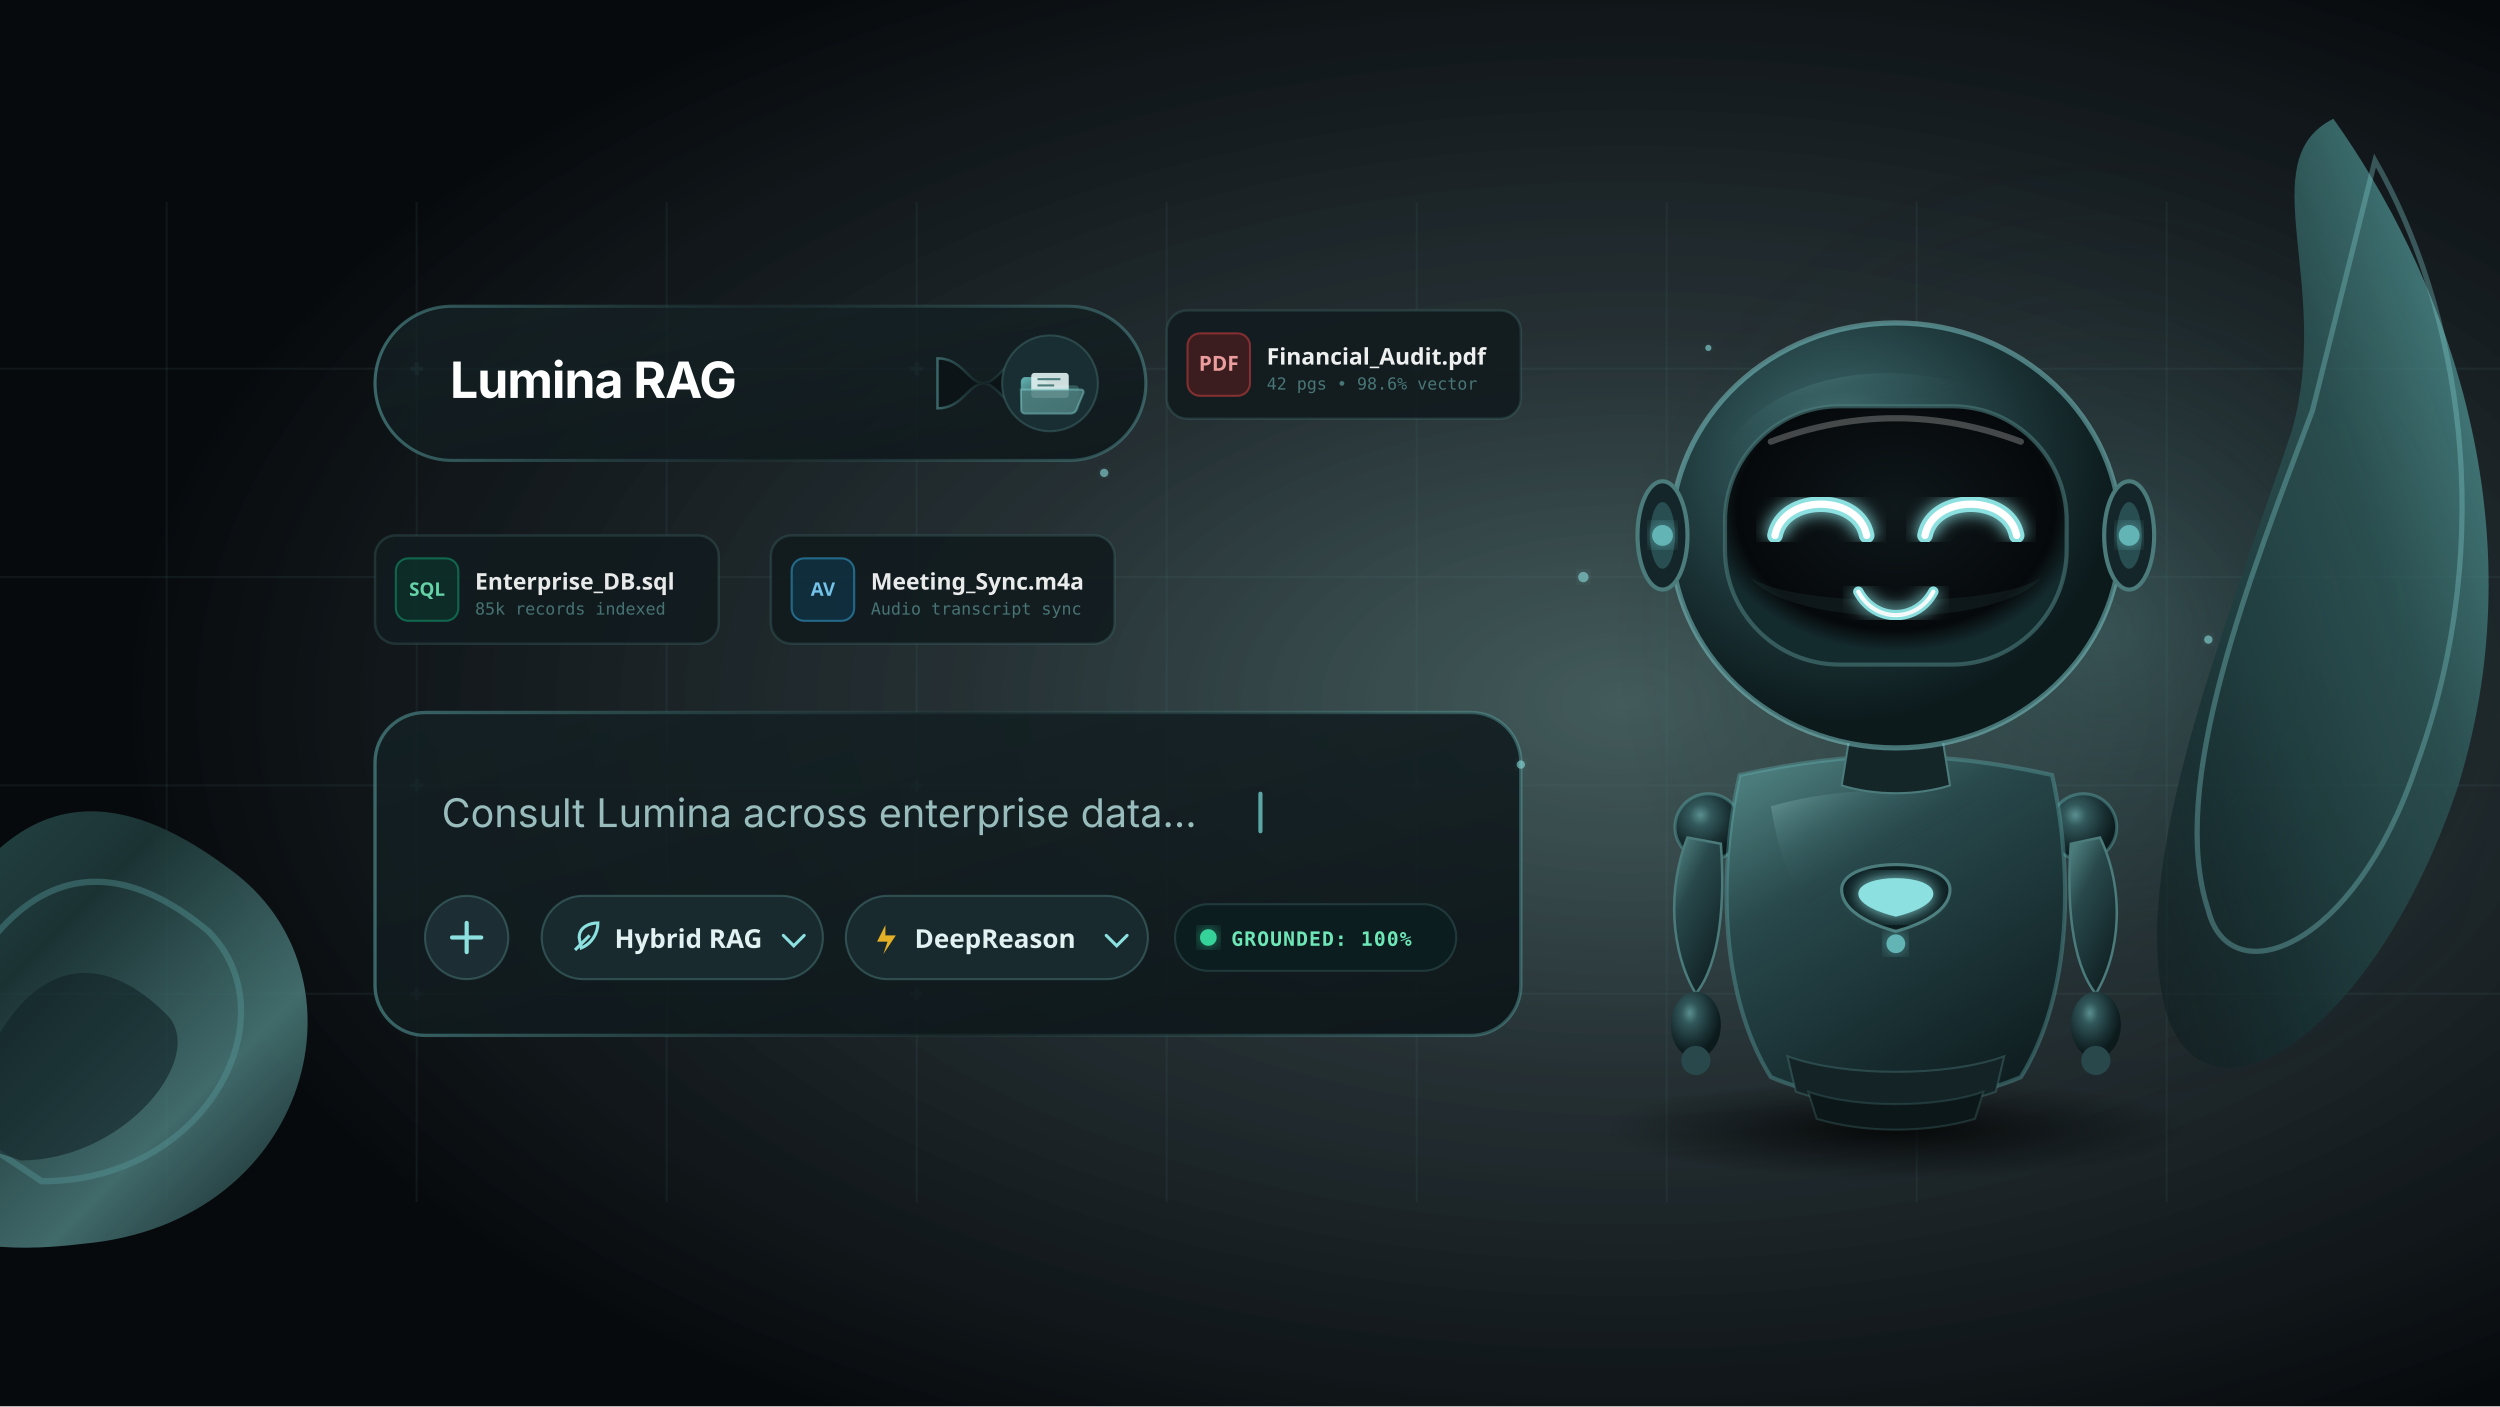
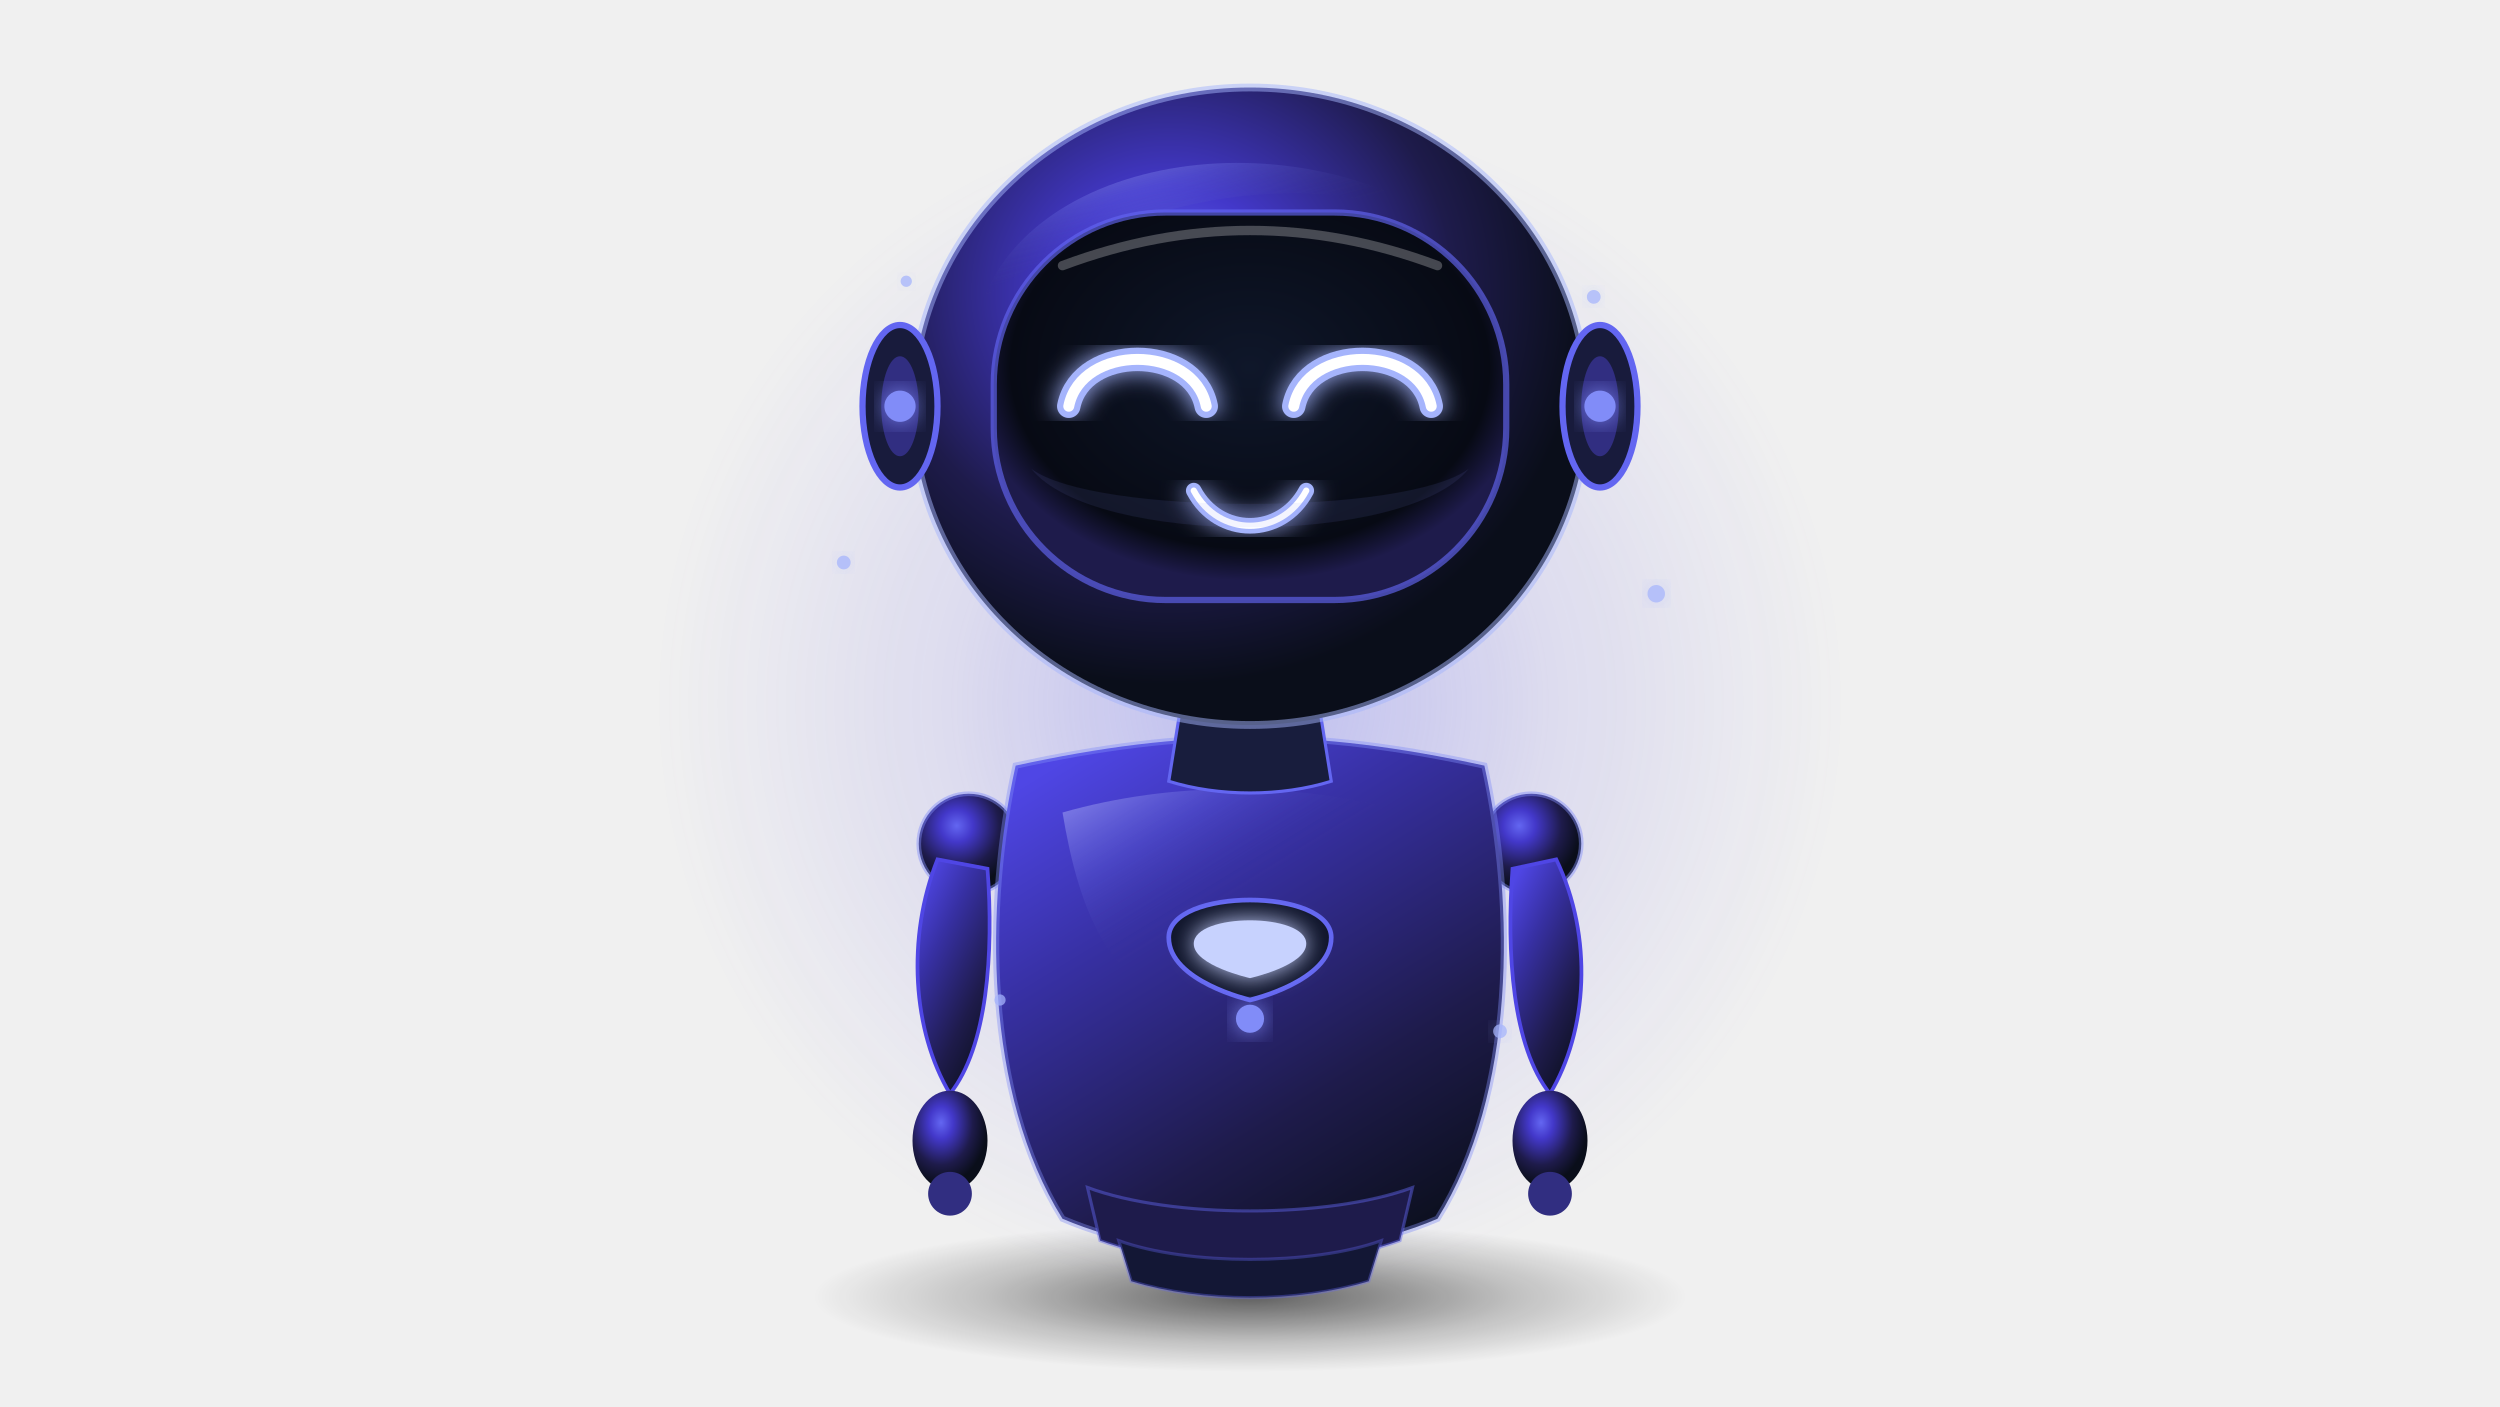
- <svg xmlns="http://www.w3.org/2000/svg" viewBox="0 0 1200 675" width="100%" height="100%">
+ <svg xmlns="http://www.w3.org/2000/svg" viewBox="0 0 800 450" width="100%" height="100%">
  <defs>
-     <radialGradient id="bgGlow" cx="65%" cy="50%" r="60%">
-       <stop offset="0%" stop-color="#183636" stop-opacity="0.8" />
-       <stop offset="45%" stop-color="#0E1A1E" stop-opacity="0.9" />
-       <stop offset="100%" stop-color="#070A0D" stop-opacity="1" />
-     </radialGradient>
-     <radialGradient id="tealAura" cx="72%" cy="45%" r="35%">
-       <stop offset="0%" stop-color="#4B7B7B" stop-opacity="0.35" />
-       <stop offset="60%" stop-color="#224242" stop-opacity="0.1" />
-       <stop offset="100%" stop-color="#070A0D" stop-opacity="0" />
-     </radialGradient>
-     <linearGradient id="fluidLeft" x1="0%" y1="0%" x2="100%" y2="100%">
-       <stop offset="0%" stop-color="#2D5555" />
-       <stop offset="35%" stop-color="#1F3A3A" />
-       <stop offset="70%" stop-color="#4B7B7B" />
-       <stop offset="100%" stop-color="#122325" />
-     </linearGradient>
-     <linearGradient id="fluidRight" x1="100%" y1="0%" x2="0%" y2="100%">
-       <stop offset="0%" stop-color="#64B5B5" stop-opacity="0.9" />
-       <stop offset="40%" stop-color="#2E5A5A" stop-opacity="0.8" />
-       <stop offset="75%" stop-color="#173133" stop-opacity="0.9" />
-       <stop offset="100%" stop-color="#0D1A1C" stop-opacity="0.6" />
-     </linearGradient>
    <linearGradient id="robotBody" x1="20%" y1="0%" x2="80%" y2="100%">
-       <stop offset="0%" stop-color="#4B7B7B" />
-       <stop offset="30%" stop-color="#28484B" />
-       <stop offset="70%" stop-color="#192F32" />
-       <stop offset="100%" stop-color="#0E1C1E" />
+       <stop offset="0%" stop-color="#4F46E5" />
+       <stop offset="30%" stop-color="#3730A3" />
+       <stop offset="70%" stop-color="#1E1B4B" />
+       <stop offset="100%" stop-color="#0B0F1C" />
    </linearGradient>
    <linearGradient id="robotSpecular" x1="0%" y1="0%" x2="50%" y2="50%">
-       <stop offset="0%" stop-color="#B2E0E0" stop-opacity="0.75" />
-       <stop offset="50%" stop-color="#558C8C" stop-opacity="0.2" />
-       <stop offset="100%" stop-color="#223E41" stop-opacity="0" />
+       <stop offset="0%" stop-color="#E0E7FF" stop-opacity="0.85" />
+       <stop offset="50%" stop-color="#818CF8" stop-opacity="0.3" />
+       <stop offset="100%" stop-color="#312E81" stop-opacity="0" />
    </linearGradient>
    <radialGradient id="robotHeadGrad" cx="38%" cy="32%" r="65%">
-       <stop offset="0%" stop-color="#5A8F8F" />
-       <stop offset="25%" stop-color="#32585B" />
-       <stop offset="65%" stop-color="#1A3134" />
-       <stop offset="95%" stop-color="#0C1A1C" />
+       <stop offset="0%" stop-color="#6366F1" />
+       <stop offset="25%" stop-color="#4338CA" />
+       <stop offset="65%" stop-color="#1E1B4B" />
+       <stop offset="95%" stop-color="#0A0E1A" />
    </radialGradient>
    <radialGradient id="faceVisor" cx="50%" cy="40%" r="55%">
-       <stop offset="0%" stop-color="#0F181B" />
-       <stop offset="85%" stop-color="#06090B" />
-       <stop offset="100%" stop-color="#142B2E" />
+       <stop offset="0%" stop-color="#0F172A" />
+       <stop offset="85%" stop-color="#070A14" />
+       <stop offset="100%" stop-color="#1E1B4B" />
    </radialGradient>
    <radialGradient id="eyeGlow" cx="50%" cy="50%" r="50%">
      <stop offset="0%" stop-color="#FFFFFF" />
-       <stop offset="30%" stop-color="#8CE0E0" />
-       <stop offset="70%" stop-color="#4B7B7B" />
-       <stop offset="100%" stop-color="#4B7B7B" stop-opacity="0" />
+       <stop offset="30%" stop-color="#C7D2FE" />
+       <stop offset="70%" stop-color="#6366F1" />
+       <stop offset="100%" stop-color="#4F46E5" stop-opacity="0" />
    </radialGradient>
-     <linearGradient id="glassFill" x1="0%" y1="0%" x2="100%" y2="100%">
-       <stop offset="0%" stop-color="#162428" stop-opacity="0.7" />
-       <stop offset="100%" stop-color="#0D1619" stop-opacity="0.85" />
-     </linearGradient>
-     <linearGradient id="glassBorder" x1="0%" y1="0%" x2="100%" y2="0%">
-       <stop offset="0%" stop-color="#64B5B5" stop-opacity="0.5" />
-       <stop offset="50%" stop-color="#2E5252" stop-opacity="0.2" />
-       <stop offset="100%" stop-color="#64B5B5" stop-opacity="0.4" />
-     </linearGradient>
-     <linearGradient id="folderGrad" x1="0%" y1="0%" x2="100%" y2="100%">
-       <stop offset="0%" stop-color="#64B5B5" />
-       <stop offset="40%" stop-color="#3B6B6B" />
-       <stop offset="100%" stop-color="#1C3838" />
-     </linearGradient>
-     <filter id="glowFilter" x="-20%" y="-20%" width="140%" height="140%">
+     <radialGradient id="robotBackGlow" cx="50%" cy="50%" r="50%">
+       <stop offset="0%" stop-color="#6366F1" stop-opacity="0.35" />
+       <stop offset="50%" stop-color="#4F46E5" stop-opacity="0.12" />
+       <stop offset="100%" stop-color="#4F46E5" stop-opacity="0" />
+     </radialGradient>
+     <filter id="glowFilter" x="-30%" y="-30%" width="160%" height="160%">
      <feGaussianBlur stdDeviation="4" result="blur" />
      <feComposite in="SourceGraphic" in2="blur" operator="over" />
    </filter>
    <radialGradient id="robotFloorShadow" cx="50%" cy="50%" r="50%">
-       <stop offset="0%" stop-color="#000000" stop-opacity="0.8" />
-       <stop offset="60%" stop-color="#000000" stop-opacity="0.3" />
+       <stop offset="0%" stop-color="#000000" stop-opacity="0.6" />
+       <stop offset="60%" stop-color="#000000" stop-opacity="0.2" />
      <stop offset="100%" stop-color="#000000" stop-opacity="0" />
    </radialGradient>
  </defs>
-   <rect width="1200" height="675" fill="url(#bgGlow)" />
-   <circle cx="860" cy="335" r="340" fill="url(#tealAura)" />
-   <g transform="translate(0, 97)">
-     <g stroke="#4B7B7B" stroke-opacity="0.12" stroke-width="1">
-       <line x1="80" y1="0" x2="80" y2="480" />
-       <line x1="200" y1="0" x2="200" y2="480" />
-       <line x1="320" y1="0" x2="320" y2="480" />
-       <line x1="440" y1="0" x2="440" y2="480" />
-       <line x1="560" y1="0" x2="560" y2="480" />
-       <line x1="680" y1="0" x2="680" y2="480" />
-       <line x1="800" y1="0" x2="800" y2="480" />
-       <line x1="920" y1="0" x2="920" y2="480" />
-       <line x1="1040" y1="0" x2="1040" y2="480" />
-       <line x1="0" y1="80" x2="1200" y2="80" />
-       <line x1="0" y1="180" x2="1200" y2="180" />
-       <line x1="0" y1="280" x2="1200" y2="280" />
-       <line x1="0" y1="380" x2="1200" y2="380" />
+   <circle cx="400" cy="225" r="190" fill="url(#robotBackGlow)" />
+   <g transform="translate(340, 10)">
+     <ellipse cx="60" cy="405" rx="140" ry="24" fill="url(#robotFloorShadow)" />
+     <g transform="translate(-50, 240)">
+       <circle cx="20" cy="20" r="16" fill="url(#robotHeadGrad)" stroke="#818CF8" stroke-opacity="0.45" stroke-width="1.5" />
+       <path d="M 10 25 C 0 50, 2 80, 14 100 C 26 85, 28 55, 26 28 Z" fill="url(#robotBody)" stroke="#4F46E5" stroke-width="1.2" />
+       <ellipse cx="14" cy="115" rx="12" ry="16" fill="url(#robotHeadGrad)" />
+       <circle cx="14" cy="132" r="7" fill="#312E81" />
    </g>
-     <g fill="#4B7B7B" opacity="0.35">
-       <path d="M 197 79 h 6 v 2 h -6 z M 199 77 h 2 v 6 h -2 z" />
-       <path d="M 437 79 h 6 v 2 h -6 z M 439 77 h 2 v 6 h -2 z" />
-       <path d="M 677 79 h 6 v 2 h -6 z M 679 77 h 2 v 6 h -2 z" />
-       <path d="M 917 79 h 6 v 2 h -6 z M 919 77 h 2 v 6 h -2 z" />
-       <path d="M 197 279 h 6 v 2 h -6 z M 199 277 h 2 v 6 h -2 z" />
-       <path d="M 437 279 h 6 v 2 h -6 z M 439 277 h 2 v 6 h -2 z" />
-       <path d="M 677 279 h 6 v 2 h -6 z M 679 277 h 2 v 6 h -2 z" />
-       <path d="M 197 379 h 6 v 2 h -6 z M 199 377 h 2 v 6 h -2 z" />
-       <path d="M 437 379 h 6 v 2 h -6 z M 439 377 h 2 v 6 h -2 z" />
+     <g transform="translate(130, 240)">
+       <circle cx="20" cy="20" r="16" fill="url(#robotHeadGrad)" stroke="#818CF8" stroke-opacity="0.45" stroke-width="1.5" />
+       <path d="M 28 25 C 40 50, 38 80, 26 100 C 14 85, 12 55, 14 28 Z" fill="url(#robotBody)" stroke="#4F46E5" stroke-width="1.2" />
+       <ellipse cx="26" cy="115" rx="12" ry="16" fill="url(#robotHeadGrad)" />
+       <circle cx="26" cy="132" r="7" fill="#312E81" />
    </g>
-     <g opacity="0.85">
-       <path d="M -60 420 C -20 300, 30 260, 110 320 C 180 370, 150 490, 40 500 C -40 510, -70 480, -60 420 Z" fill="url(#fluidLeft)" />
-       <path d="M -40 430 C -10 330, 40 300, 100 350 C 140 390, 100 470, 20 470 Z" fill="none" stroke="#64B5B5" stroke-opacity="0.4" stroke-width="3" />
-       <path d="M -20 450 C 0 370, 40 350, 80 390 C 100 410, 60 460, 10 460 Z" fill="#132729" opacity="0.6" />
+     <g transform="translate(0, 235)">
+       <path d="M -15 0 C 40 -12, 80 -12, 135 0 C 145 45, 145 105, 120 145 C 85 160, 35 160, 0 145 C -25 105, -25 45, -15 0 Z" fill="url(#robotBody)" stroke="#818CF8" stroke-opacity="0.4" stroke-width="2" />
+       <path d="M 0 15 C 35 5, 75 5, 110 15 C 100 45, 80 75, 45 75 C 15 75, 5 45, 0 15 Z" fill="url(#robotSpecular)" opacity="0.5" />
+       <g transform="translate(60, 55)">
+         <path d="M -26 0 C -26 -16, 26 -16, 26 0 C 26 14, 0 20, 0 20 C 0 20, -26 14, -26 0 Z" fill="#0F142A" stroke="#6366F1" stroke-width="1.5" />
+         <path d="M -18 2 C -18 -8, 18 -8, 18 2 C 18 9, 0 13, 0 13 C 0 13, -18 9, -18 2 Z" fill="#C7D2FE" filter="url(#glowFilter)" />
+         <circle cx="0" cy="26" r="4.5" fill="#818CF8" filter="url(#glowFilter)" />
+       </g>
+       <path d="M 8 135 C 35 145, 85 145, 112 135 L 108 152 C 80 162, 40 162, 12 152 Z" fill="#1E1B4B" stroke="#6366F1" stroke-opacity="0.45" stroke-width="1" />
+       <path d="M 18 152 C 40 160, 80 160, 102 152 L 98 165 C 75 172, 45 172, 22 165 Z" fill="#131735" stroke="#6366F1" stroke-opacity="0.35" stroke-width="1" />
    </g>
-     <g opacity="0.9">
-       <path d="M 1120 -40 C 1170 30, 1220 150, 1180 280 C 1140 400, 1060 450, 1040 390 C 1020 320, 1070 200, 1100 110 C 1120 40, 1080 -20, 1120 -40 Z" fill="url(#fluidRight)" />
-       <path d="M 1140 -20 C 1180 50, 1200 160, 1160 270 C 1130 360, 1070 380, 1060 340 C 1040 280, 1080 180, 1110 100 Z" fill="none" stroke="#8CE0E0" stroke-opacity="0.35" stroke-width="2.5" />
-     </g>
-     <g transform="translate(180, 50)">
-       <rect x="0" y="0" width="370" height="74" rx="37" fill="url(#glassFill)" stroke="url(#glassBorder)" stroke-width="1.5" />
-       <text x="36" y="44" font-family="system-ui, -apple-system, sans-serif" font-size="24" font-weight="750" fill="#FFFFFF" letter-spacing="-0.5">
-       Lumina RAG
-     </text>
-       <path d="M 270 25 C 282 25, 285 37, 292 37 C 299 37, 302 25, 314 25 L 314 49 C 302 49, 299 37, 292 37 C 285 37, 282 49, 270 49 Z" fill="#0C1417" stroke="url(#glassBorder)" stroke-width="1.2" />
-       <g transform="translate(304, 18)">
-         <circle cx="20" cy="19" r="23" fill="#182E32" stroke="#4B7B7B" stroke-opacity="0.4" stroke-width="1" />
-         <path d="M 8 16 L 16 16 L 20 20 L 32 20 C 33.5 20, 34 21, 34 22 L 34 31 C 34 32.5, 33 33, 31.5 33 L 8.5 33 C 7 33, 6 32, 6 30.5 L 6 18.5 C 6 17, 7 16, 8 16 Z" fill="url(#folderGrad)" />
-         <rect x="11" y="14" width="18" height="12" rx="1.5" fill="#E2F1F1" opacity="0.9" />
-         <line x1="14" y1="17" x2="25" y2="17" stroke="#4B7B7B" stroke-width="1" />
-         <line x1="14" y1="20" x2="22" y2="20" stroke="#4B7B7B" stroke-width="1" />
-         <path d="M 6 22 L 20 22 L 35 22 C 36 22, 36.5 23, 35.8 24.2 L 32.5 32 C 32 33, 31 33.5, 29.8 33.5 L 8 33.5 C 6.8 33.5, 6 32.5, 6.2 31.2 Z" fill="#4B7B7B" opacity="0.85" stroke="#8CE0E0" stroke-opacity="0.5" stroke-width="1" />
+     <path d="M 38 215 C 45 205, 75 205, 82 215 L 86 240 C 70 245, 50 245, 34 240 Z" fill="#181D3D" stroke="#6366F1" stroke-width="1" />
+     <g transform="translate(60, 120)">
+       <ellipse cx="0" cy="0" rx="108" ry="102" fill="url(#robotHeadGrad)" stroke="#A5B4FC" stroke-opacity="0.5" stroke-width="2.5" />
+       <path d="M -85 -35 C -65 -85, 30 -95, 80 -45 C 50 -75, -20 -80, -85 -35 Z" fill="url(#robotSpecular)" opacity="0.7" />
+       <g transform="translate(-112, 0)">
+         <ellipse cx="0" cy="0" rx="12" ry="26" fill="#181B3C" stroke="#6366F1" stroke-width="2" />
+         <ellipse cx="0" cy="0" rx="6" ry="16" fill="#312E81" />
+         <circle cx="0" cy="0" r="5" fill="#818CF8" filter="url(#glowFilter)" />
      </g>
-     </g>
-     <g transform="translate(560, 52)" opacity="0.92">
-       <rect width="170" height="52" rx="10" fill="#111B1E" stroke="#4B7B7B" stroke-opacity="0.3" stroke-width="1.2" />
-       <rect x="10" y="11" width="30" height="30" rx="6" fill="#7F1D1D" fill-opacity="0.4" stroke="#EF4444" stroke-opacity="0.5" stroke-width="1" />
-       <text x="25" y="29" font-family="system-ui, sans-serif" font-size="10" font-weight="bold" fill="#FCA5A5" text-anchor="middle">PDF</text>
-       <text x="48" y="26" font-family="system-ui, sans-serif" font-size="11" font-weight="600" fill="#FFFFFF">Financial_Audit.pdf</text>
-       <text x="48" y="38" font-family="monospace" font-size="8" fill="#4B7B7B">42 pgs • 98.6% vector</text>
-     </g>
-     <g transform="translate(180, 160)" opacity="0.9">
-       <rect width="165" height="52" rx="10" fill="#111B1E" stroke="#4B7B7B" stroke-opacity="0.3" stroke-width="1.2" />
-       <rect x="10" y="11" width="30" height="30" rx="6" fill="#064E3B" fill-opacity="0.4" stroke="#10B981" stroke-opacity="0.5" stroke-width="1" />
-       <text x="25" y="29" font-family="system-ui, sans-serif" font-size="9" font-weight="bold" fill="#6EE7B7" text-anchor="middle">SQL</text>
-       <text x="48" y="26" font-family="system-ui, sans-serif" font-size="11" font-weight="600" fill="#FFFFFF">Enterprise_DB.sql</text>
-       <text x="48" y="38" font-family="monospace" font-size="8" fill="#4B7B7B">85k records indexed</text>
-     </g>
-     <g transform="translate(370, 160)" opacity="0.9">
-       <rect width="165" height="52" rx="10" fill="#111B1E" stroke="#4B7B7B" stroke-opacity="0.3" stroke-width="1.2" />
-       <rect x="10" y="11" width="30" height="30" rx="6" fill="#0C4A6E" fill-opacity="0.4" stroke="#38BDF8" stroke-opacity="0.5" stroke-width="1" />
-       <text x="25" y="29" font-family="system-ui, sans-serif" font-size="9" font-weight="bold" fill="#7DD3FC" text-anchor="middle">AV</text>
-       <text x="48" y="26" font-family="system-ui, sans-serif" font-size="11" font-weight="600" fill="#FFFFFF">Meeting_Sync.m4a</text>
-       <text x="48" y="38" font-family="monospace" font-size="8" fill="#4B7B7B">Audio transcript sync</text>
-     </g>
-     <g transform="translate(180, 245)">
-       <rect x="0" y="0" width="550" height="155" rx="24" fill="#070D10" opacity="0.45" />
-       <rect x="0" y="0" width="550" height="155" rx="24" fill="url(#glassFill)" stroke="url(#glassBorder)" stroke-width="1.6" />
-       <text x="32" y="55" font-family="system-ui, -apple-system, sans-serif" font-size="19" font-weight="400" fill="#99BCBC">
-       Consult Lumina across enterprise data...
-     </text>
-       <rect x="424" y="38" width="2" height="20" fill="#64B5B5" opacity="0.9" rx="1" />
-       <g transform="translate(24, 88)">
-         <circle cx="20" cy="20" r="20" fill="#1C2E33" stroke="#4B7B7B" stroke-opacity="0.5" stroke-width="1" />
-         <path d="M 20 13 L 20 27 M 13 20 L 27 20" stroke="#8CE0E0" stroke-width="2" stroke-linecap="round" />
-         <g transform="translate(56, 0)">
-           <rect width="135" height="40" rx="20" fill="#182A2E" stroke="#4B7B7B" stroke-opacity="0.5" stroke-width="1" />
-           <path d="M 18 20 C 18 15, 23 13, 27 13 C 27 18, 24 23, 19 25 Z" fill="none" stroke="#8CE0E0" stroke-width="1.5" />
-           <line x1="16" y1="26" x2="23" y2="19" stroke="#8CE0E0" stroke-width="1.5" />
-           <text x="35" y="25" font-family="system-ui, sans-serif" font-size="12.5" font-weight="600" fill="#E2F1F1">Hybrid RAG</text>
-           <path d="M 116 19 L 121 24 L 126 19" fill="none" stroke="#8CE0E0" stroke-width="1.5" stroke-linecap="round" />
-         </g>
-         <g transform="translate(202, 0)">
-           <rect width="145" height="40" rx="20" fill="#182A2E" stroke="#4B7B7B" stroke-opacity="0.5" stroke-width="1" />
-           <path d="M 19 14 L 15 22 L 20 22 L 18 28 L 24 19 L 19 19 Z" fill="#FBBF24" opacity="0.9" />
-           <text x="33" y="25" font-family="system-ui, sans-serif" font-size="12.5" font-weight="600" fill="#E2F1F1">DeepReason</text>
-           <path d="M 125 19 L 130 24 L 135 19" fill="none" stroke="#8CE0E0" stroke-width="1.5" stroke-linecap="round" />
-         </g>
-         <g transform="translate(360, 4)">
-           <rect width="135" height="32" rx="16" fill="#0C1D20" stroke="#4B7B7B" stroke-opacity="0.3" stroke-width="1" />
-           <circle cx="16" cy="16" r="4" fill="#34D399" filter="url(#glowFilter)" />
-           <text x="27" y="20" font-family="monospace" font-size="9.5" font-weight="600" fill="#6EE7B7" letter-spacing="0.5">GROUNDED: 100%</text>
-         </g>
+       <g transform="translate(112, 0)">
+         <ellipse cx="0" cy="0" rx="12" ry="26" fill="#181B3C" stroke="#6366F1" stroke-width="2" />
+         <ellipse cx="0" cy="0" rx="6" ry="16" fill="#312E81" />
+         <circle cx="0" cy="0" r="5" fill="#818CF8" filter="url(#glowFilter)" />
      </g>
-     </g>
-     <g transform="translate(850, 40)">
-       <ellipse cx="60" cy="405" rx="140" ry="24" fill="url(#robotFloorShadow)" />
-       <g transform="translate(-50, 240)">
-         <circle cx="20" cy="20" r="16" fill="url(#robotHeadGrad)" stroke="#64B5B5" stroke-opacity="0.4" stroke-width="1.5" />
-         <path d="M 10 25 C 0 50, 2 80, 14 100 C 26 85, 28 55, 26 28 Z" fill="url(#robotBody)" stroke="#4B7B7B" stroke-width="1.2" />
-         <ellipse cx="14" cy="115" rx="12" ry="16" fill="url(#robotHeadGrad)" />
-         <circle cx="14" cy="132" r="7" fill="#28484B" />
+       <rect x="-82" y="-62" width="164" height="124" rx="55" fill="url(#faceVisor)" stroke="#6366F1" stroke-opacity="0.65" stroke-width="2" />
+       <path d="M -60 -45 C -20 -60, 20 -60, 60 -45" fill="none" stroke="#FFFFFF" stroke-opacity="0.25" stroke-width="3" stroke-linecap="round" />
+       <g transform="translate(-36, -6)">
+         <path d="M -22 6 C -18 -14, 18 -14, 22 6" fill="none" stroke="#A5B4FC" stroke-width="7.5" stroke-linecap="round" filter="url(#glowFilter)" />
+         <path d="M -22 6 C -18 -14, 18 -14, 22 6" fill="none" stroke="#FFFFFF" stroke-width="3.5" stroke-linecap="round" />
      </g>
-       <g transform="translate(130, 240)">
-         <circle cx="20" cy="20" r="16" fill="url(#robotHeadGrad)" stroke="#64B5B5" stroke-opacity="0.4" stroke-width="1.5" />
-         <path d="M 28 25 C 40 50, 38 80, 26 100 C 14 85, 12 55, 14 28 Z" fill="url(#robotBody)" stroke="#4B7B7B" stroke-width="1.2" />
-         <ellipse cx="26" cy="115" rx="12" ry="16" fill="url(#robotHeadGrad)" />
-         <circle cx="26" cy="132" r="7" fill="#28484B" />
+       <g transform="translate(36, -6)">
+         <path d="M -22 6 C -18 -14, 18 -14, 22 6" fill="none" stroke="#A5B4FC" stroke-width="7.5" stroke-linecap="round" filter="url(#glowFilter)" />
+         <path d="M -22 6 C -18 -14, 18 -14, 22 6" fill="none" stroke="#FFFFFF" stroke-width="3.5" stroke-linecap="round" />
      </g>
-       <g transform="translate(0, 235)">
-         <path d="M -15 0 C 40 -12, 80 -12, 135 0 C 145 45, 145 105, 120 145 C 85 160, 35 160, 0 145 C -25 105, -25 45, -15 0 Z" fill="url(#robotBody)" stroke="#64B5B5" stroke-opacity="0.35" stroke-width="2" />
-         <path d="M 0 15 C 35 5, 75 5, 110 15 C 100 45, 80 75, 45 75 C 15 75, 5 45, 0 15 Z" fill="url(#robotSpecular)" opacity="0.45" />
-         <g transform="translate(60, 55)">
-           <path d="M -26 0 C -26 -16, 26 -16, 26 0 C 26 14, 0 20, 0 20 C 0 20, -26 14, -26 0 Z" fill="#0C1D20" stroke="#4B7B7B" stroke-width="1.5" />
-           <path d="M -18 2 C -18 -8, 18 -8, 18 2 C 18 9, 0 13, 0 13 C 0 13, -18 9, -18 2 Z" fill="#8CE0E0" filter="url(#glowFilter)" />
-           <circle cx="0" cy="26" r="4.5" fill="#64B5B5" filter="url(#glowFilter)" />
-         </g>
-         <path d="M 8 135 C 35 145, 85 145, 112 135 L 108 152 C 80 162, 40 162, 12 152 Z" fill="#132326" stroke="#4B7B7B" stroke-opacity="0.4" stroke-width="1" />
-         <path d="M 18 152 C 40 160, 80 160, 102 152 L 98 165 C 75 172, 45 172, 22 165 Z" fill="#0C1719" stroke="#4B7B7B" stroke-opacity="0.3" stroke-width="1" />
+       <g transform="translate(0, 30)">
+         <path d="M -18 -3 C -10 12, 10 12, 18 -3" fill="none" stroke="#A5B4FC" stroke-width="5" stroke-linecap="round" filter="url(#glowFilter)" />
+         <path d="M -18 -3 C -10 12, 10 12, 18 -3" fill="none" stroke="#FFFFFF" stroke-width="2" stroke-linecap="round" />
      </g>
-       <path d="M 38 215 C 45 205, 75 205, 82 215 L 86 240 C 70 245, 50 245, 34 240 Z" fill="#152629" stroke="#4B7B7B" stroke-width="1" />
-       <g transform="translate(60, 120)">
-         <ellipse cx="0" cy="0" rx="108" ry="102" fill="url(#robotHeadGrad)" stroke="#8CE0E0" stroke-opacity="0.45" stroke-width="2.5" />
-         <path d="M -85 -35 C -65 -85, 30 -95, 80 -45 C 50 -75, -20 -80, -85 -35 Z" fill="url(#robotSpecular)" opacity="0.65" />
-         <g transform="translate(-112, 0)">
-           <ellipse cx="0" cy="0" rx="12" ry="26" fill="#142629" stroke="#4B7B7B" stroke-width="2" />
-           <ellipse cx="0" cy="0" rx="6" ry="16" fill="#284E52" />
-           <circle cx="0" cy="0" r="5" fill="#64B5B5" filter="url(#glowFilter)" />
-         </g>
-         <g transform="translate(112, 0)">
-           <ellipse cx="0" cy="0" rx="12" ry="26" fill="#142629" stroke="#4B7B7B" stroke-width="2" />
-           <ellipse cx="0" cy="0" rx="6" ry="16" fill="#284E52" />
-           <circle cx="0" cy="0" r="5" fill="#64B5B5" filter="url(#glowFilter)" />
-         </g>
-         <rect x="-82" y="-62" width="164" height="124" rx="55" fill="url(#faceVisor)" stroke="#4B7B7B" stroke-opacity="0.6" stroke-width="2" />
-         <path d="M -60 -45 C -20 -60, 20 -60, 60 -45" fill="none" stroke="#FFFFFF" stroke-opacity="0.25" stroke-width="3" stroke-linecap="round" />
-         <g transform="translate(-36, -6)">
-           <path d="M -22 6 C -18 -14, 18 -14, 22 6" fill="none" stroke="#8CE0E0" stroke-width="7.5" stroke-linecap="round" filter="url(#glowFilter)" />
-           <path d="M -22 6 C -18 -14, 18 -14, 22 6" fill="none" stroke="#FFFFFF" stroke-width="3.5" stroke-linecap="round" />
-         </g>
-         <g transform="translate(36, -6)">
-           <path d="M -22 6 C -18 -14, 18 -14, 22 6" fill="none" stroke="#8CE0E0" stroke-width="7.5" stroke-linecap="round" filter="url(#glowFilter)" />
-           <path d="M -22 6 C -18 -14, 18 -14, 22 6" fill="none" stroke="#FFFFFF" stroke-width="3.5" stroke-linecap="round" />
-         </g>
-         <g transform="translate(0, 30)">
-           <path d="M -18 -3 C -10 12, 10 12, 18 -3" fill="none" stroke="#8CE0E0" stroke-width="5" stroke-linecap="round" filter="url(#glowFilter)" />
-           <path d="M -18 -3 C -10 12, 10 12, 18 -3" fill="none" stroke="#FFFFFF" stroke-width="2" stroke-linecap="round" />
-         </g>
-         <path d="M -70 20 C -50 45, 50 45, 70 20 C 50 35, -50 35, -70 20 Z" fill="#64B5B5" opacity="0.08" />
-       </g>
-     </g>
-     <g fill="#8CE0E0" opacity="0.6">
-       <circle cx="530" cy="130" r="2" filter="url(#glowFilter)" />
-       <circle cx="760" cy="180" r="2.5" filter="url(#glowFilter)" />
-       <circle cx="820" cy="70" r="1.5" filter="url(#glowFilter)" />
-       <circle cx="1060" cy="210" r="2" filter="url(#glowFilter)" />
-       <circle cx="730" cy="270" r="2" filter="url(#glowFilter)" />
+       <path d="M -70 20 C -50 45, 50 45, 70 20 C 50 35, -50 35, -70 20 Z" fill="#818CF8" opacity="0.1" />
    </g>
  </g>
+   <g fill="#A5B4FC" opacity="0.75">
+     <circle cx="270" cy="180" r="2.2" filter="url(#glowFilter)" />
+     <circle cx="530" cy="190" r="2.8" filter="url(#glowFilter)" />
+     <circle cx="290" cy="90" r="1.8" filter="url(#glowFilter)" />
+     <circle cx="510" cy="95" r="2.2" filter="url(#glowFilter)" />
+     <circle cx="480" cy="330" r="2.2" filter="url(#glowFilter)" />
+     <circle cx="320" cy="320" r="1.8" filter="url(#glowFilter)" />
+   </g>
</svg>
